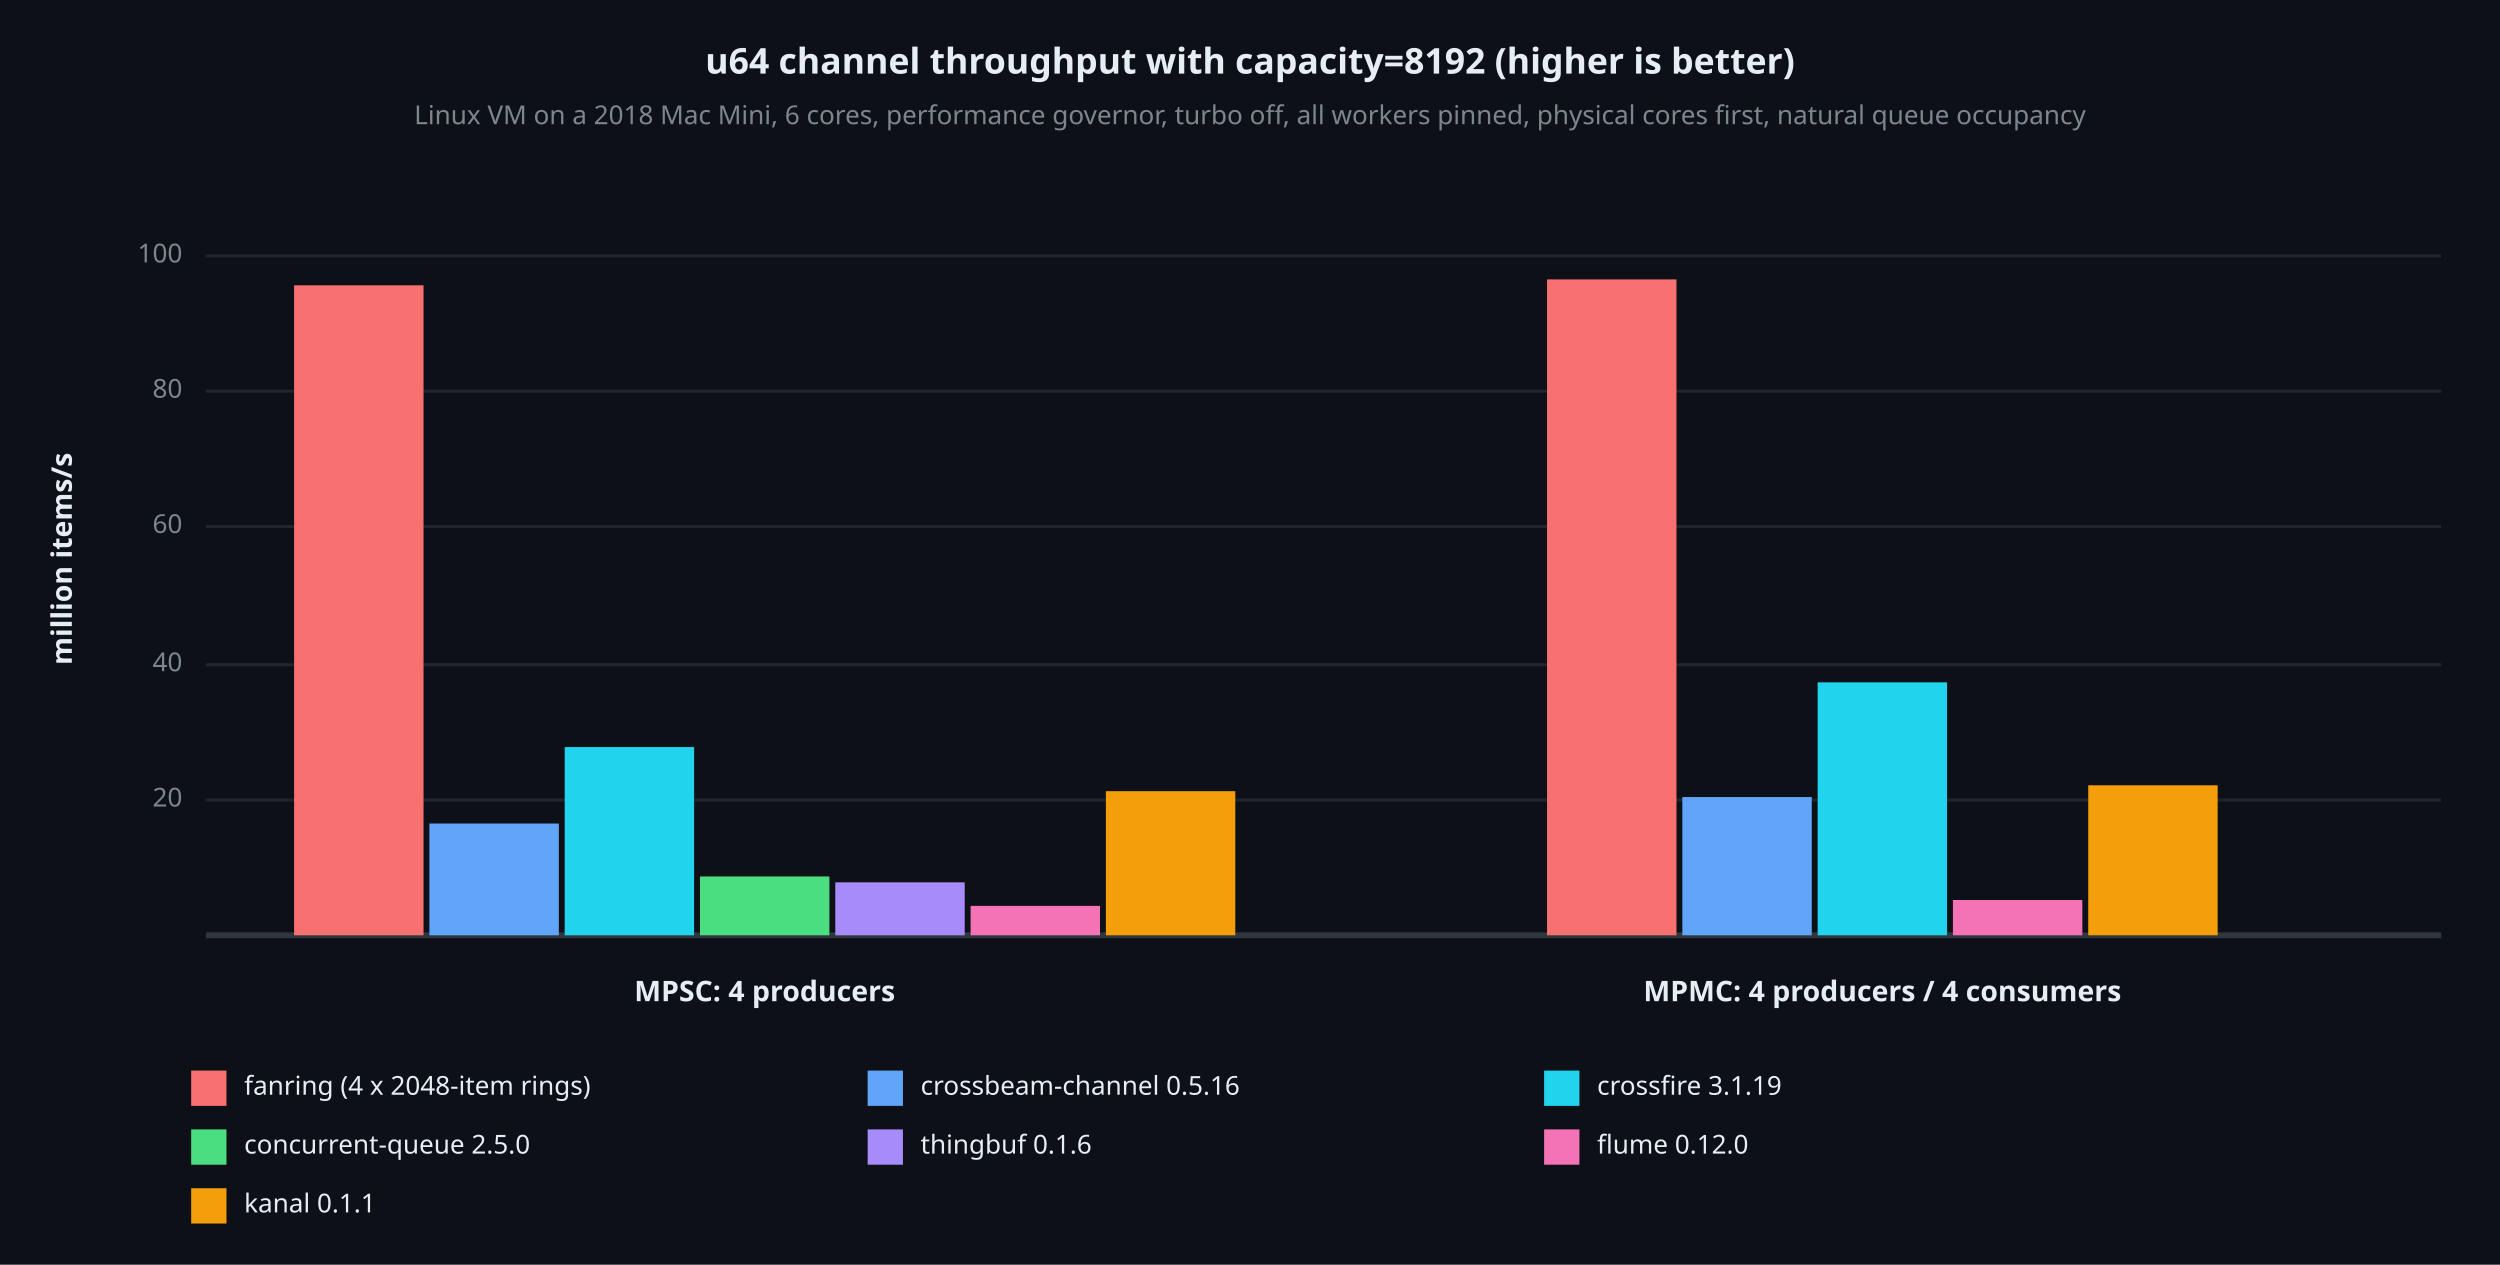
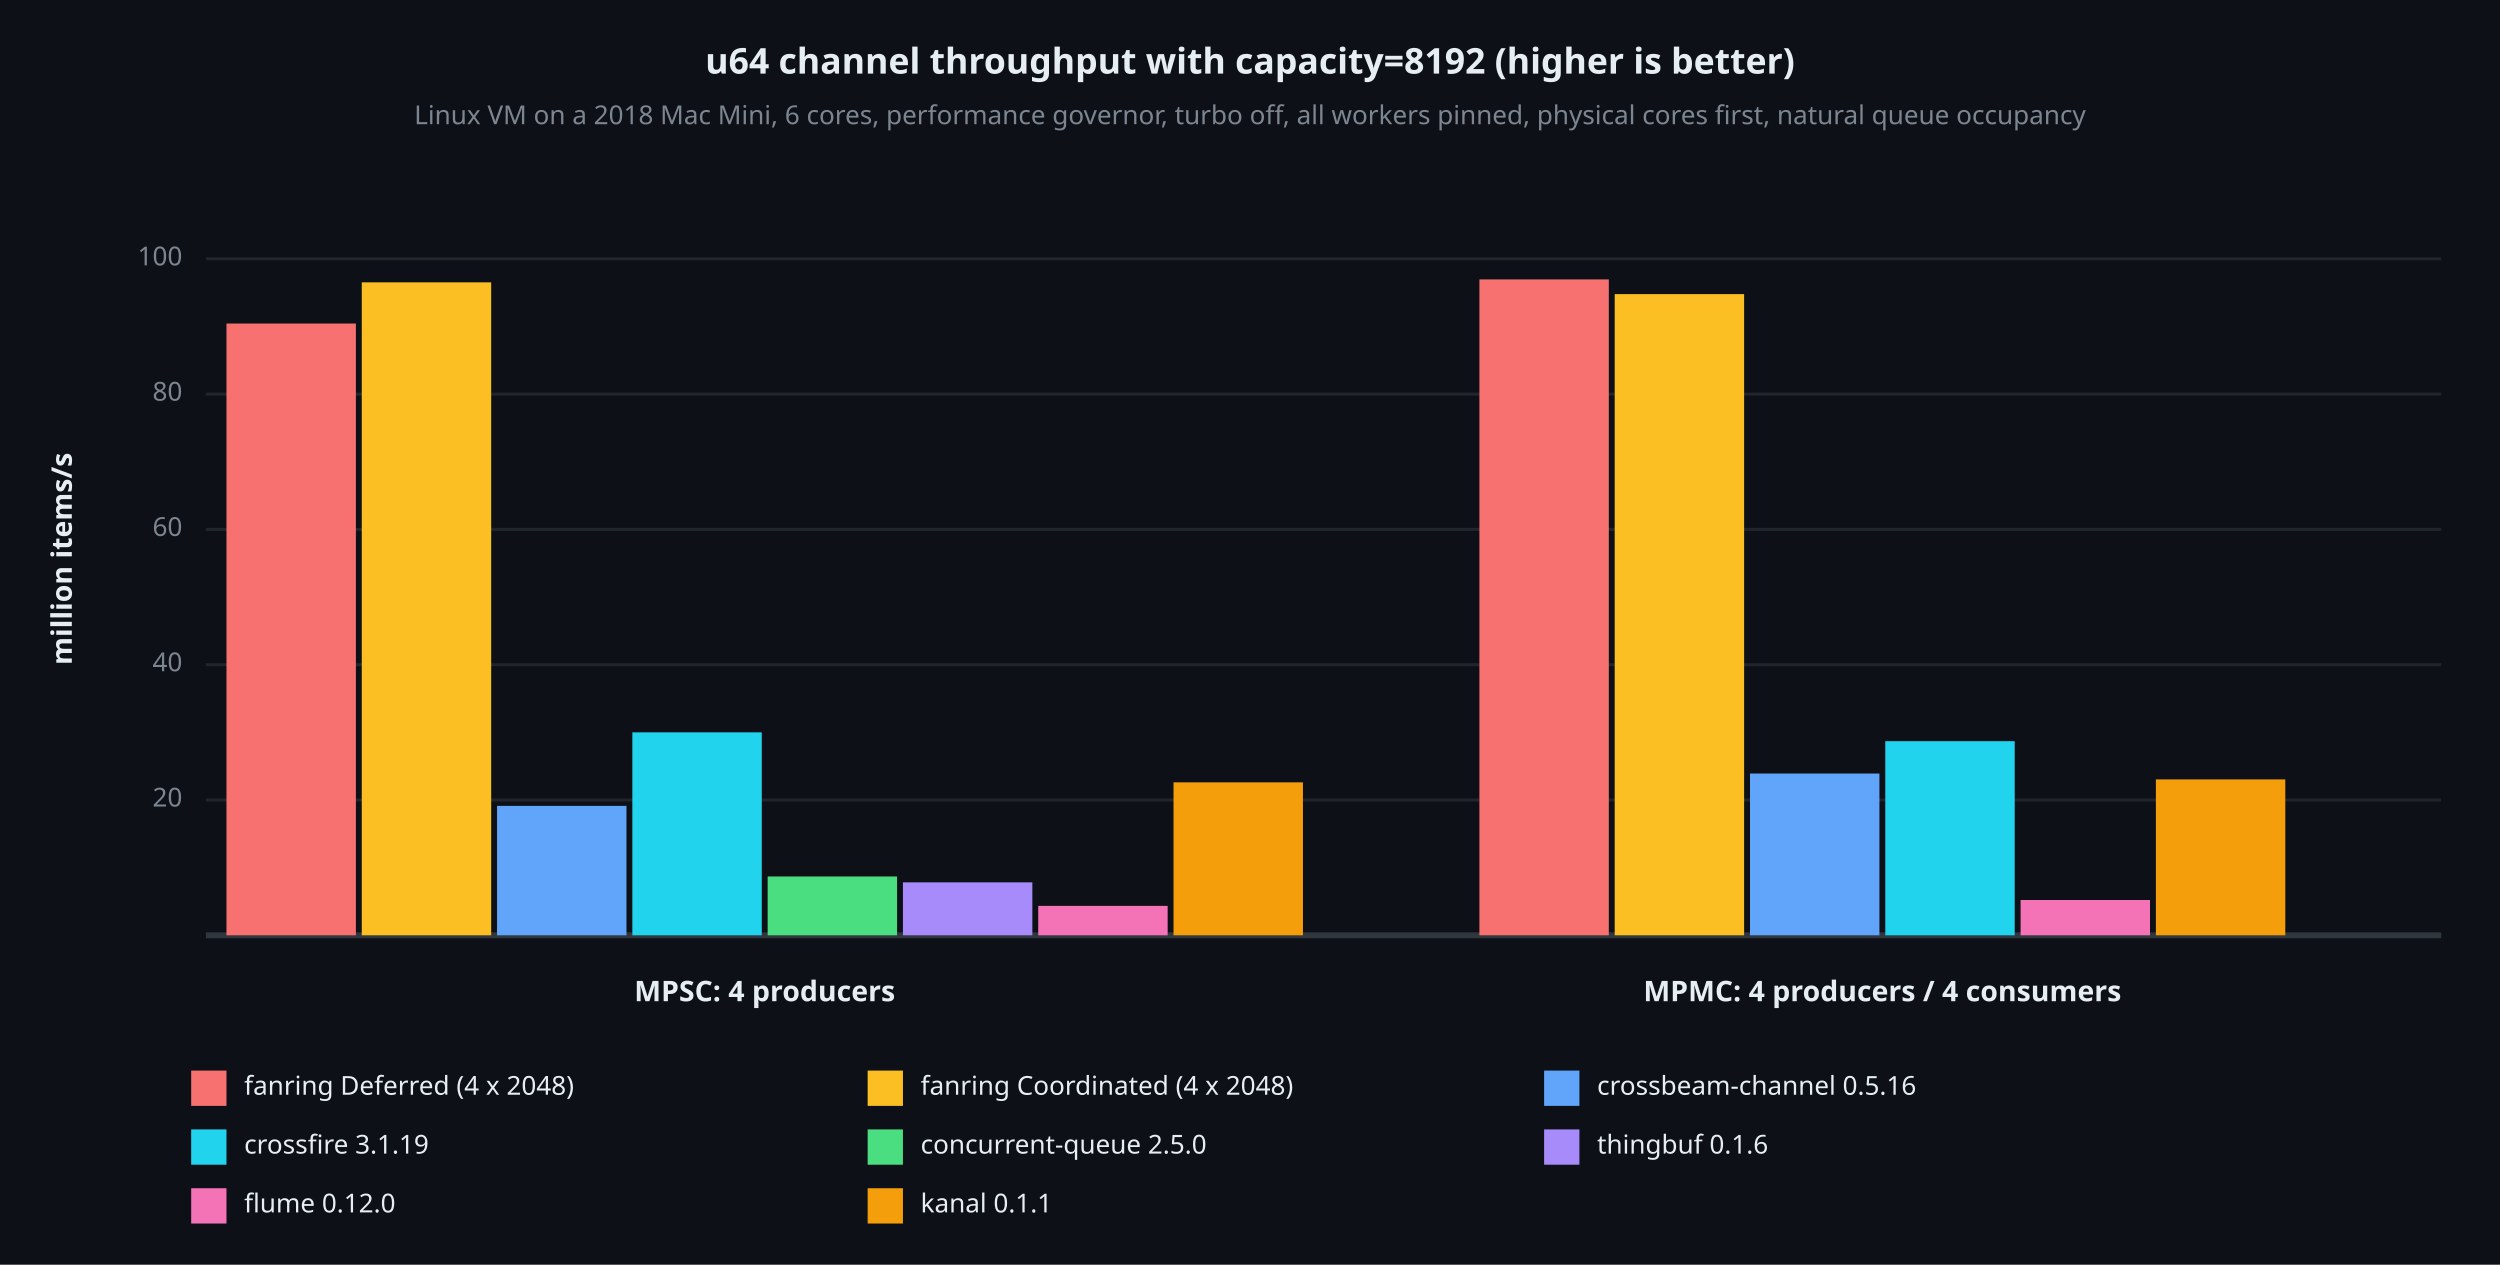
<svg xmlns="http://www.w3.org/2000/svg" viewBox="0 0 850 430" font-family="system-ui, -apple-system, sans-serif">
  <rect x="0" y="0" width="850" height="430" opacity="1" fill="#0D1117" stroke="none" />
  <text x="425" y="22" dy="0.5ex" text-anchor="middle" font-family="sans-serif" font-size="12.097" opacity="1" fill="#E6EDF3" font-weight="bold">
u64 channel throughput with capacity=8192 (higher is better)
</text>
  <text x="425" y="40" dy="0.5ex" text-anchor="middle" font-family="sans-serif" font-size="8.871" opacity="1" fill="#7D8590">
Linux VM on a 2018 Mac Mini, 6 cores, performance governor, turbo off, all workers pinned, physical cores first, natural queue occupancy
</text>
  <text x="22" y="190" dy="0.5ex" text-anchor="middle" font-family="sans-serif" font-size="9.677" opacity="1" fill="#E6EDF3" font-weight="bold" transform="rotate(270, 22, 190)">
million items/s
</text>
  <polyline fill="none" opacity="1" stroke="#21262D" stroke-width="1" points="70,272 830,272 " />
  <text x="62" y="272" dy="0.5ex" text-anchor="end" font-family="sans-serif" font-size="8.871" opacity="1" fill="#7D8590">
20
</text>
  <polyline fill="none" opacity="1" stroke="#21262D" stroke-width="1" points="70,226 830,226 " />
  <text x="62" y="226" dy="0.5ex" text-anchor="end" font-family="sans-serif" font-size="8.871" opacity="1" fill="#7D8590">
40
</text>
-   <polyline fill="none" opacity="1" stroke="#21262D" stroke-width="1" points="70,179 830,179 " />
-   <text x="62" y="179" dy="0.5ex" text-anchor="end" font-family="sans-serif" font-size="8.871" opacity="1" fill="#7D8590">
+   <polyline fill="none" opacity="1" stroke="#21262D" stroke-width="1" points="70,180 830,180 " />
+   <text x="62" y="180" dy="0.5ex" text-anchor="end" font-family="sans-serif" font-size="8.871" opacity="1" fill="#7D8590">
60
</text>
-   <polyline fill="none" opacity="1" stroke="#21262D" stroke-width="1" points="70,133 830,133 " />
-   <text x="62" y="133" dy="0.5ex" text-anchor="end" font-family="sans-serif" font-size="8.871" opacity="1" fill="#7D8590">
+   <polyline fill="none" opacity="1" stroke="#21262D" stroke-width="1" points="70,134 830,134 " />
+   <text x="62" y="134" dy="0.5ex" text-anchor="end" font-family="sans-serif" font-size="8.871" opacity="1" fill="#7D8590">
80
</text>
-   <polyline fill="none" opacity="1" stroke="#21262D" stroke-width="1" points="70,87 830,87 " />
-   <text x="62" y="87" dy="0.5ex" text-anchor="end" font-family="sans-serif" font-size="8.871" opacity="1" fill="#7D8590">
+   <polyline fill="none" opacity="1" stroke="#21262D" stroke-width="1" points="70,88 830,88 " />
+   <text x="62" y="88" dy="0.5ex" text-anchor="end" font-family="sans-serif" font-size="8.871" opacity="1" fill="#7D8590">
100
</text>
  <polyline fill="none" opacity="1" stroke="#30363D" stroke-width="2" points="70,318 830,318 " />
-   <rect x="100" y="97" width="44" height="221" opacity="1" fill="#F87171" stroke="none" />
-   <rect x="146" y="280" width="44" height="38" opacity="1" fill="#60A5FA" stroke="none" />
-   <rect x="192" y="254" width="44" height="64" opacity="1" fill="#22D3EE" stroke="none" />
-   <rect x="238" y="298" width="44" height="20" opacity="1" fill="#4ADE80" stroke="none" />
-   <rect x="284" y="300" width="44" height="18" opacity="1" fill="#A78BFA" stroke="none" />
-   <rect x="330" y="308" width="44" height="10" opacity="1" fill="#F472B6" stroke="none" />
-   <rect x="376" y="269" width="44" height="49" opacity="1" fill="#F59E0B" stroke="none" />
+   <rect x="77" y="110" width="44" height="208" opacity="1" fill="#F87171" stroke="none" />
+   <rect x="123" y="96" width="44" height="222" opacity="1" fill="#FBBF24" stroke="none" />
+   <rect x="169" y="274" width="44" height="44" opacity="1" fill="#60A5FA" stroke="none" />
+   <rect x="215" y="249" width="44" height="69" opacity="1" fill="#22D3EE" stroke="none" />
+   <rect x="261" y="298" width="44" height="20" opacity="1" fill="#4ADE80" stroke="none" />
+   <rect x="307" y="300" width="44" height="18" opacity="1" fill="#A78BFA" stroke="none" />
+   <rect x="353" y="308" width="44" height="10" opacity="1" fill="#F472B6" stroke="none" />
+   <rect x="399" y="266" width="44" height="52" opacity="1" fill="#F59E0B" stroke="none" />
  <text x="260" y="338" dy="0.5ex" text-anchor="middle" font-family="sans-serif" font-size="9.677" opacity="1" fill="#E6EDF3" font-weight="bold">
MPSC: 4 producers
</text>
-   <rect x="526" y="95" width="44" height="223" opacity="1" fill="#F87171" stroke="none" />
-   <rect x="572" y="271" width="44" height="47" opacity="1" fill="#60A5FA" stroke="none" />
-   <rect x="618" y="232" width="44" height="86" opacity="1" fill="#22D3EE" stroke="none" />
-   <rect x="664" y="306" width="44" height="12" opacity="1" fill="#F472B6" stroke="none" />
-   <rect x="710" y="267" width="44" height="51" opacity="1" fill="#F59E0B" stroke="none" />
+   <rect x="503" y="95" width="44" height="223" opacity="1" fill="#F87171" stroke="none" />
+   <rect x="549" y="100" width="44" height="218" opacity="1" fill="#FBBF24" stroke="none" />
+   <rect x="595" y="263" width="44" height="55" opacity="1" fill="#60A5FA" stroke="none" />
+   <rect x="641" y="252" width="44" height="66" opacity="1" fill="#22D3EE" stroke="none" />
+   <rect x="687" y="306" width="44" height="12" opacity="1" fill="#F472B6" stroke="none" />
+   <rect x="733" y="265" width="44" height="53" opacity="1" fill="#F59E0B" stroke="none" />
  <text x="640" y="338" dy="0.5ex" text-anchor="middle" font-family="sans-serif" font-size="9.677" opacity="1" fill="#E6EDF3" font-weight="bold">
MPMC: 4 producers / 4 consumers
</text>
  <rect x="65" y="364" width="12" height="12" opacity="1" fill="#F87171" stroke="none" />
  <text x="83" y="370" dy="0.5ex" text-anchor="start" font-family="sans-serif" font-size="8.871" opacity="1" fill="#E6EDF3">
- fanring (4 x 2048-item rings)
+ fanring Deferred (4 x 2048)
</text>
-   <rect x="295" y="364" width="12" height="12" opacity="1" fill="#60A5FA" stroke="none" />
+   <rect x="295" y="364" width="12" height="12" opacity="1" fill="#FBBF24" stroke="none" />
  <text x="313" y="370" dy="0.5ex" text-anchor="start" font-family="sans-serif" font-size="8.871" opacity="1" fill="#E6EDF3">
+ fanring Coordinated (4 x 2048)
+ </text>
+   <rect x="525" y="364" width="12" height="12" opacity="1" fill="#60A5FA" stroke="none" />
+   <text x="543" y="370" dy="0.5ex" text-anchor="start" font-family="sans-serif" font-size="8.871" opacity="1" fill="#E6EDF3">
crossbeam-channel 0.5.16
</text>
-   <rect x="525" y="364" width="12" height="12" opacity="1" fill="#22D3EE" stroke="none" />
-   <text x="543" y="370" dy="0.5ex" text-anchor="start" font-family="sans-serif" font-size="8.871" opacity="1" fill="#E6EDF3">
+   <rect x="65" y="384" width="12" height="12" opacity="1" fill="#22D3EE" stroke="none" />
+   <text x="83" y="390" dy="0.5ex" text-anchor="start" font-family="sans-serif" font-size="8.871" opacity="1" fill="#E6EDF3">
crossfire 3.1.19
</text>
-   <rect x="65" y="384" width="12" height="12" opacity="1" fill="#4ADE80" stroke="none" />
-   <text x="83" y="390" dy="0.5ex" text-anchor="start" font-family="sans-serif" font-size="8.871" opacity="1" fill="#E6EDF3">
+   <rect x="295" y="384" width="12" height="12" opacity="1" fill="#4ADE80" stroke="none" />
+   <text x="313" y="390" dy="0.5ex" text-anchor="start" font-family="sans-serif" font-size="8.871" opacity="1" fill="#E6EDF3">
concurrent-queue 2.5.0
</text>
-   <rect x="295" y="384" width="12" height="12" opacity="1" fill="#A78BFA" stroke="none" />
-   <text x="313" y="390" dy="0.5ex" text-anchor="start" font-family="sans-serif" font-size="8.871" opacity="1" fill="#E6EDF3">
+   <rect x="525" y="384" width="12" height="12" opacity="1" fill="#A78BFA" stroke="none" />
+   <text x="543" y="390" dy="0.5ex" text-anchor="start" font-family="sans-serif" font-size="8.871" opacity="1" fill="#E6EDF3">
thingbuf 0.1.6
</text>
-   <rect x="525" y="384" width="12" height="12" opacity="1" fill="#F472B6" stroke="none" />
-   <text x="543" y="390" dy="0.5ex" text-anchor="start" font-family="sans-serif" font-size="8.871" opacity="1" fill="#E6EDF3">
+   <rect x="65" y="404" width="12" height="12" opacity="1" fill="#F472B6" stroke="none" />
+   <text x="83" y="410" dy="0.5ex" text-anchor="start" font-family="sans-serif" font-size="8.871" opacity="1" fill="#E6EDF3">
flume 0.12.0
</text>
-   <rect x="65" y="404" width="12" height="12" opacity="1" fill="#F59E0B" stroke="none" />
-   <text x="83" y="410" dy="0.5ex" text-anchor="start" font-family="sans-serif" font-size="8.871" opacity="1" fill="#E6EDF3">
+   <rect x="295" y="404" width="12" height="12" opacity="1" fill="#F59E0B" stroke="none" />
+   <text x="313" y="410" dy="0.5ex" text-anchor="start" font-family="sans-serif" font-size="8.871" opacity="1" fill="#E6EDF3">
kanal 0.1.1
</text>
</svg>
